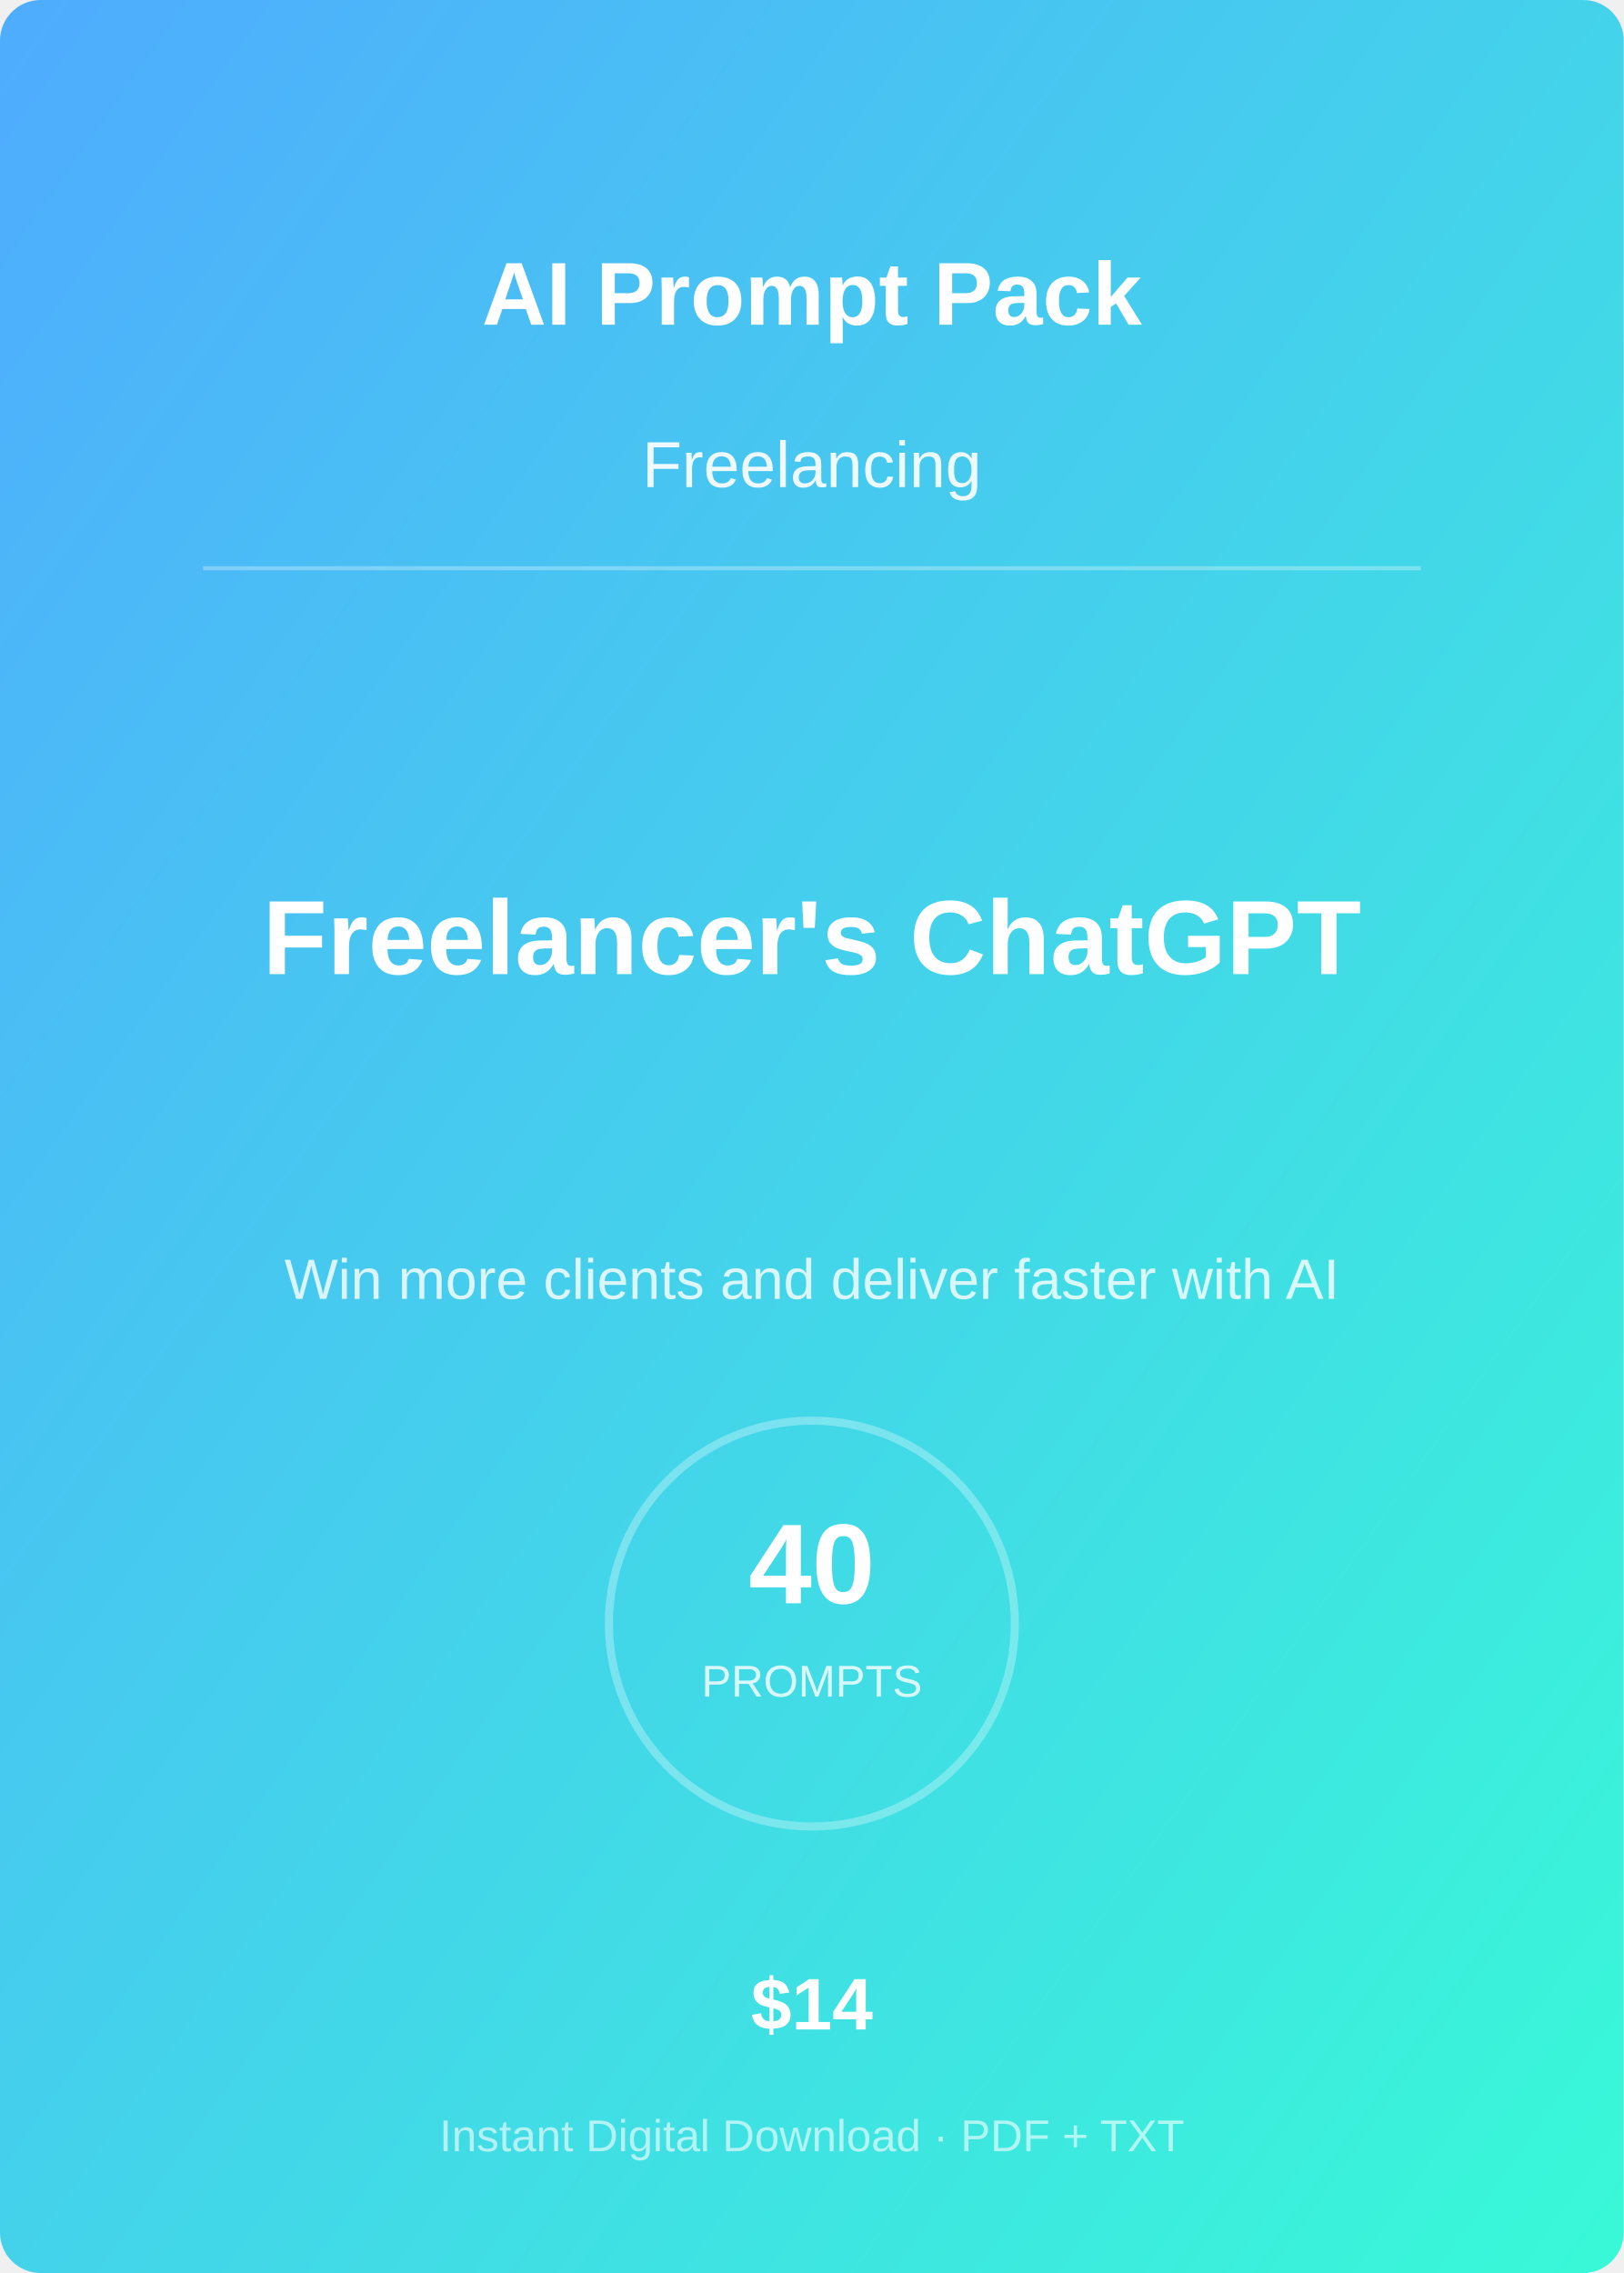
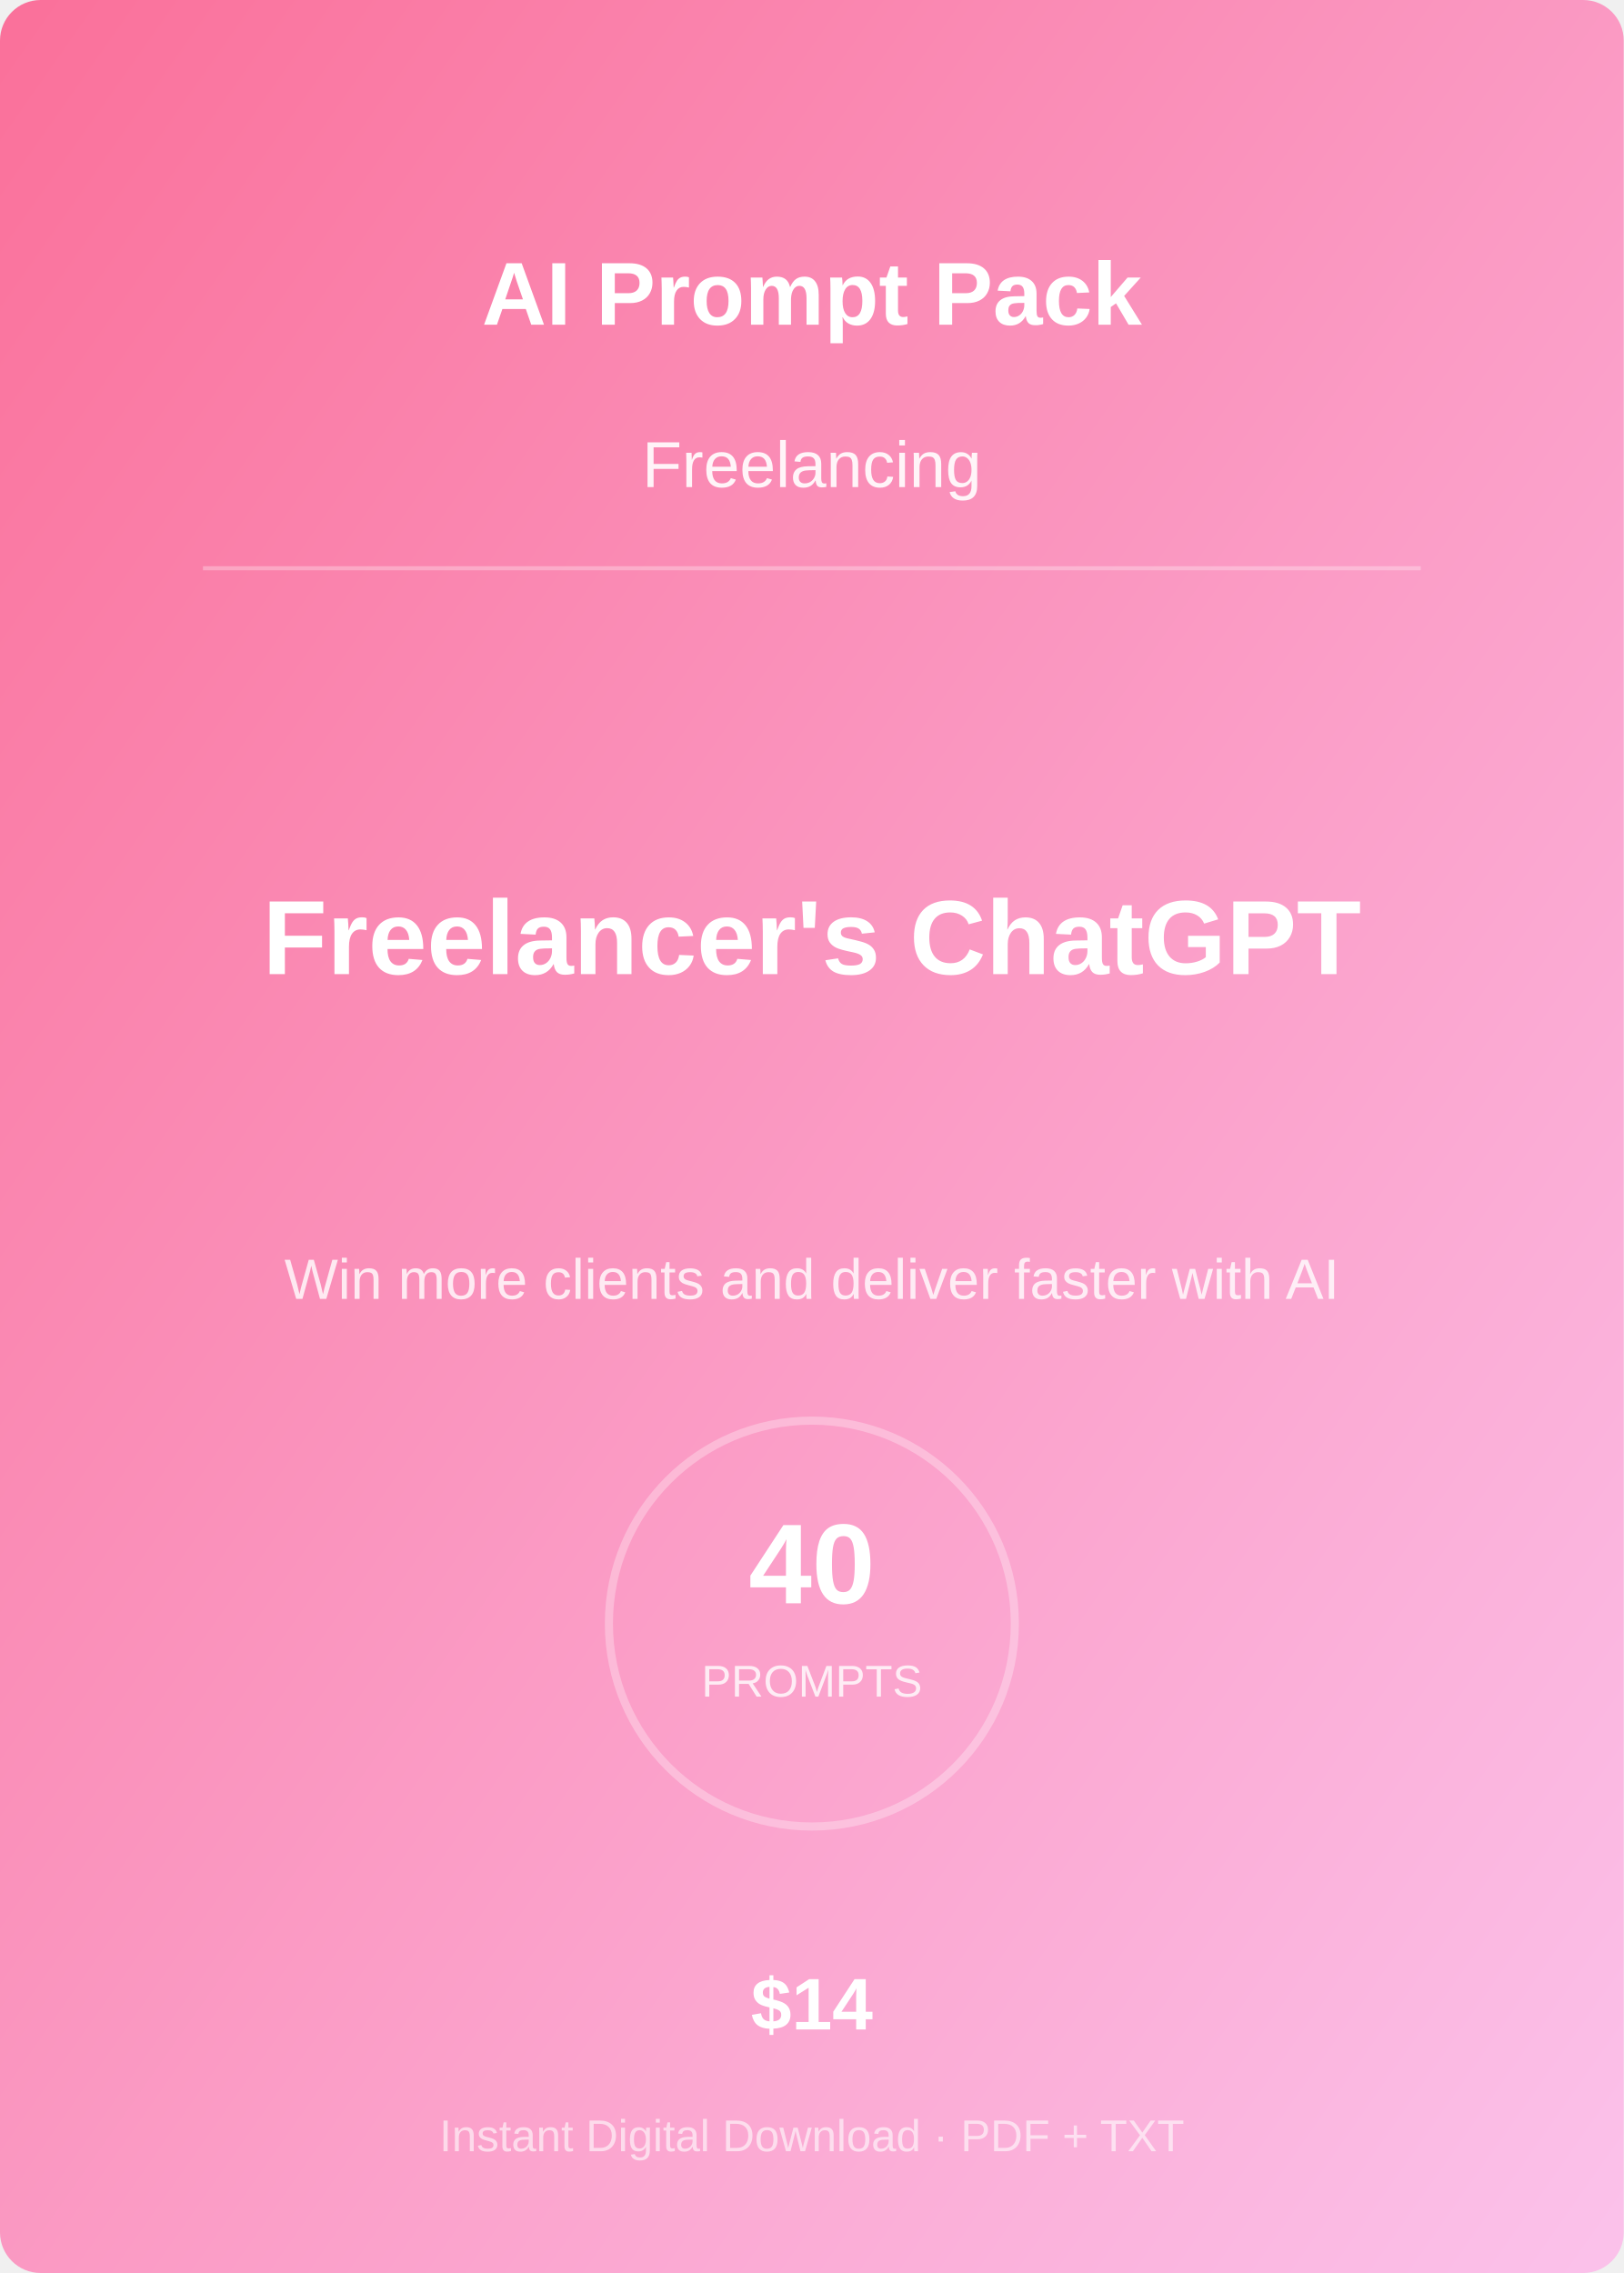
<svg xmlns="http://www.w3.org/2000/svg" viewBox="0 0 400 560">
  <defs>
    <linearGradient id="bg" x1="0%" y1="0%" x2="100%" y2="100%">
-       <stop offset="0%" style="stop-color:#4facfe" />
-       <stop offset="100%" style="stop-color:#38f9d7" />
+       <stop offset="0%" style="stop-color:#fa709a" />
+       <stop offset="100%" style="stop-color:#fbc2eb" />
    </linearGradient>
  </defs>
  <rect width="400" height="560" fill="url(#bg)" rx="10" />
  <text x="200" y="80" text-anchor="middle" font-family="Arial,sans-serif" font-size="22" font-weight="bold" fill="#fff">AI Prompt Pack</text>
  <text x="200" y="120" text-anchor="middle" font-family="Arial,sans-serif" font-size="16" fill="#fff" opacity="0.9">Freelancing</text>
  <line x1="50" y1="140" x2="350" y2="140" stroke="#fff" stroke-width="1" opacity="0.3" />
  <text x="200" y="240" text-anchor="middle" font-family="Arial,sans-serif" font-size="26" font-weight="bold" fill="#fff">Freelancer's ChatGPT</text>
  <text x="200" y="320" text-anchor="middle" font-family="Arial,sans-serif" font-size="14" fill="#fff" opacity="0.8">Win more clients and deliver faster with AI</text>
  <circle cx="200" cy="400" r="50" fill="none" stroke="#fff" stroke-width="2" opacity="0.3" />
  <text x="200" y="395" text-anchor="middle" font-family="Arial,sans-serif" font-size="28" font-weight="bold" fill="#fff">40</text>
  <text x="200" y="418" text-anchor="middle" font-family="Arial,sans-serif" font-size="11" fill="#fff" opacity="0.8">PROMPTS</text>
  <text x="200" y="500" text-anchor="middle" font-family="Arial,sans-serif" font-size="18" font-weight="bold" fill="#fff">$14</text>
  <text x="200" y="530" text-anchor="middle" font-family="Arial,sans-serif" font-size="11" fill="#fff" opacity="0.6">Instant Digital Download · PDF + TXT</text>
</svg>
